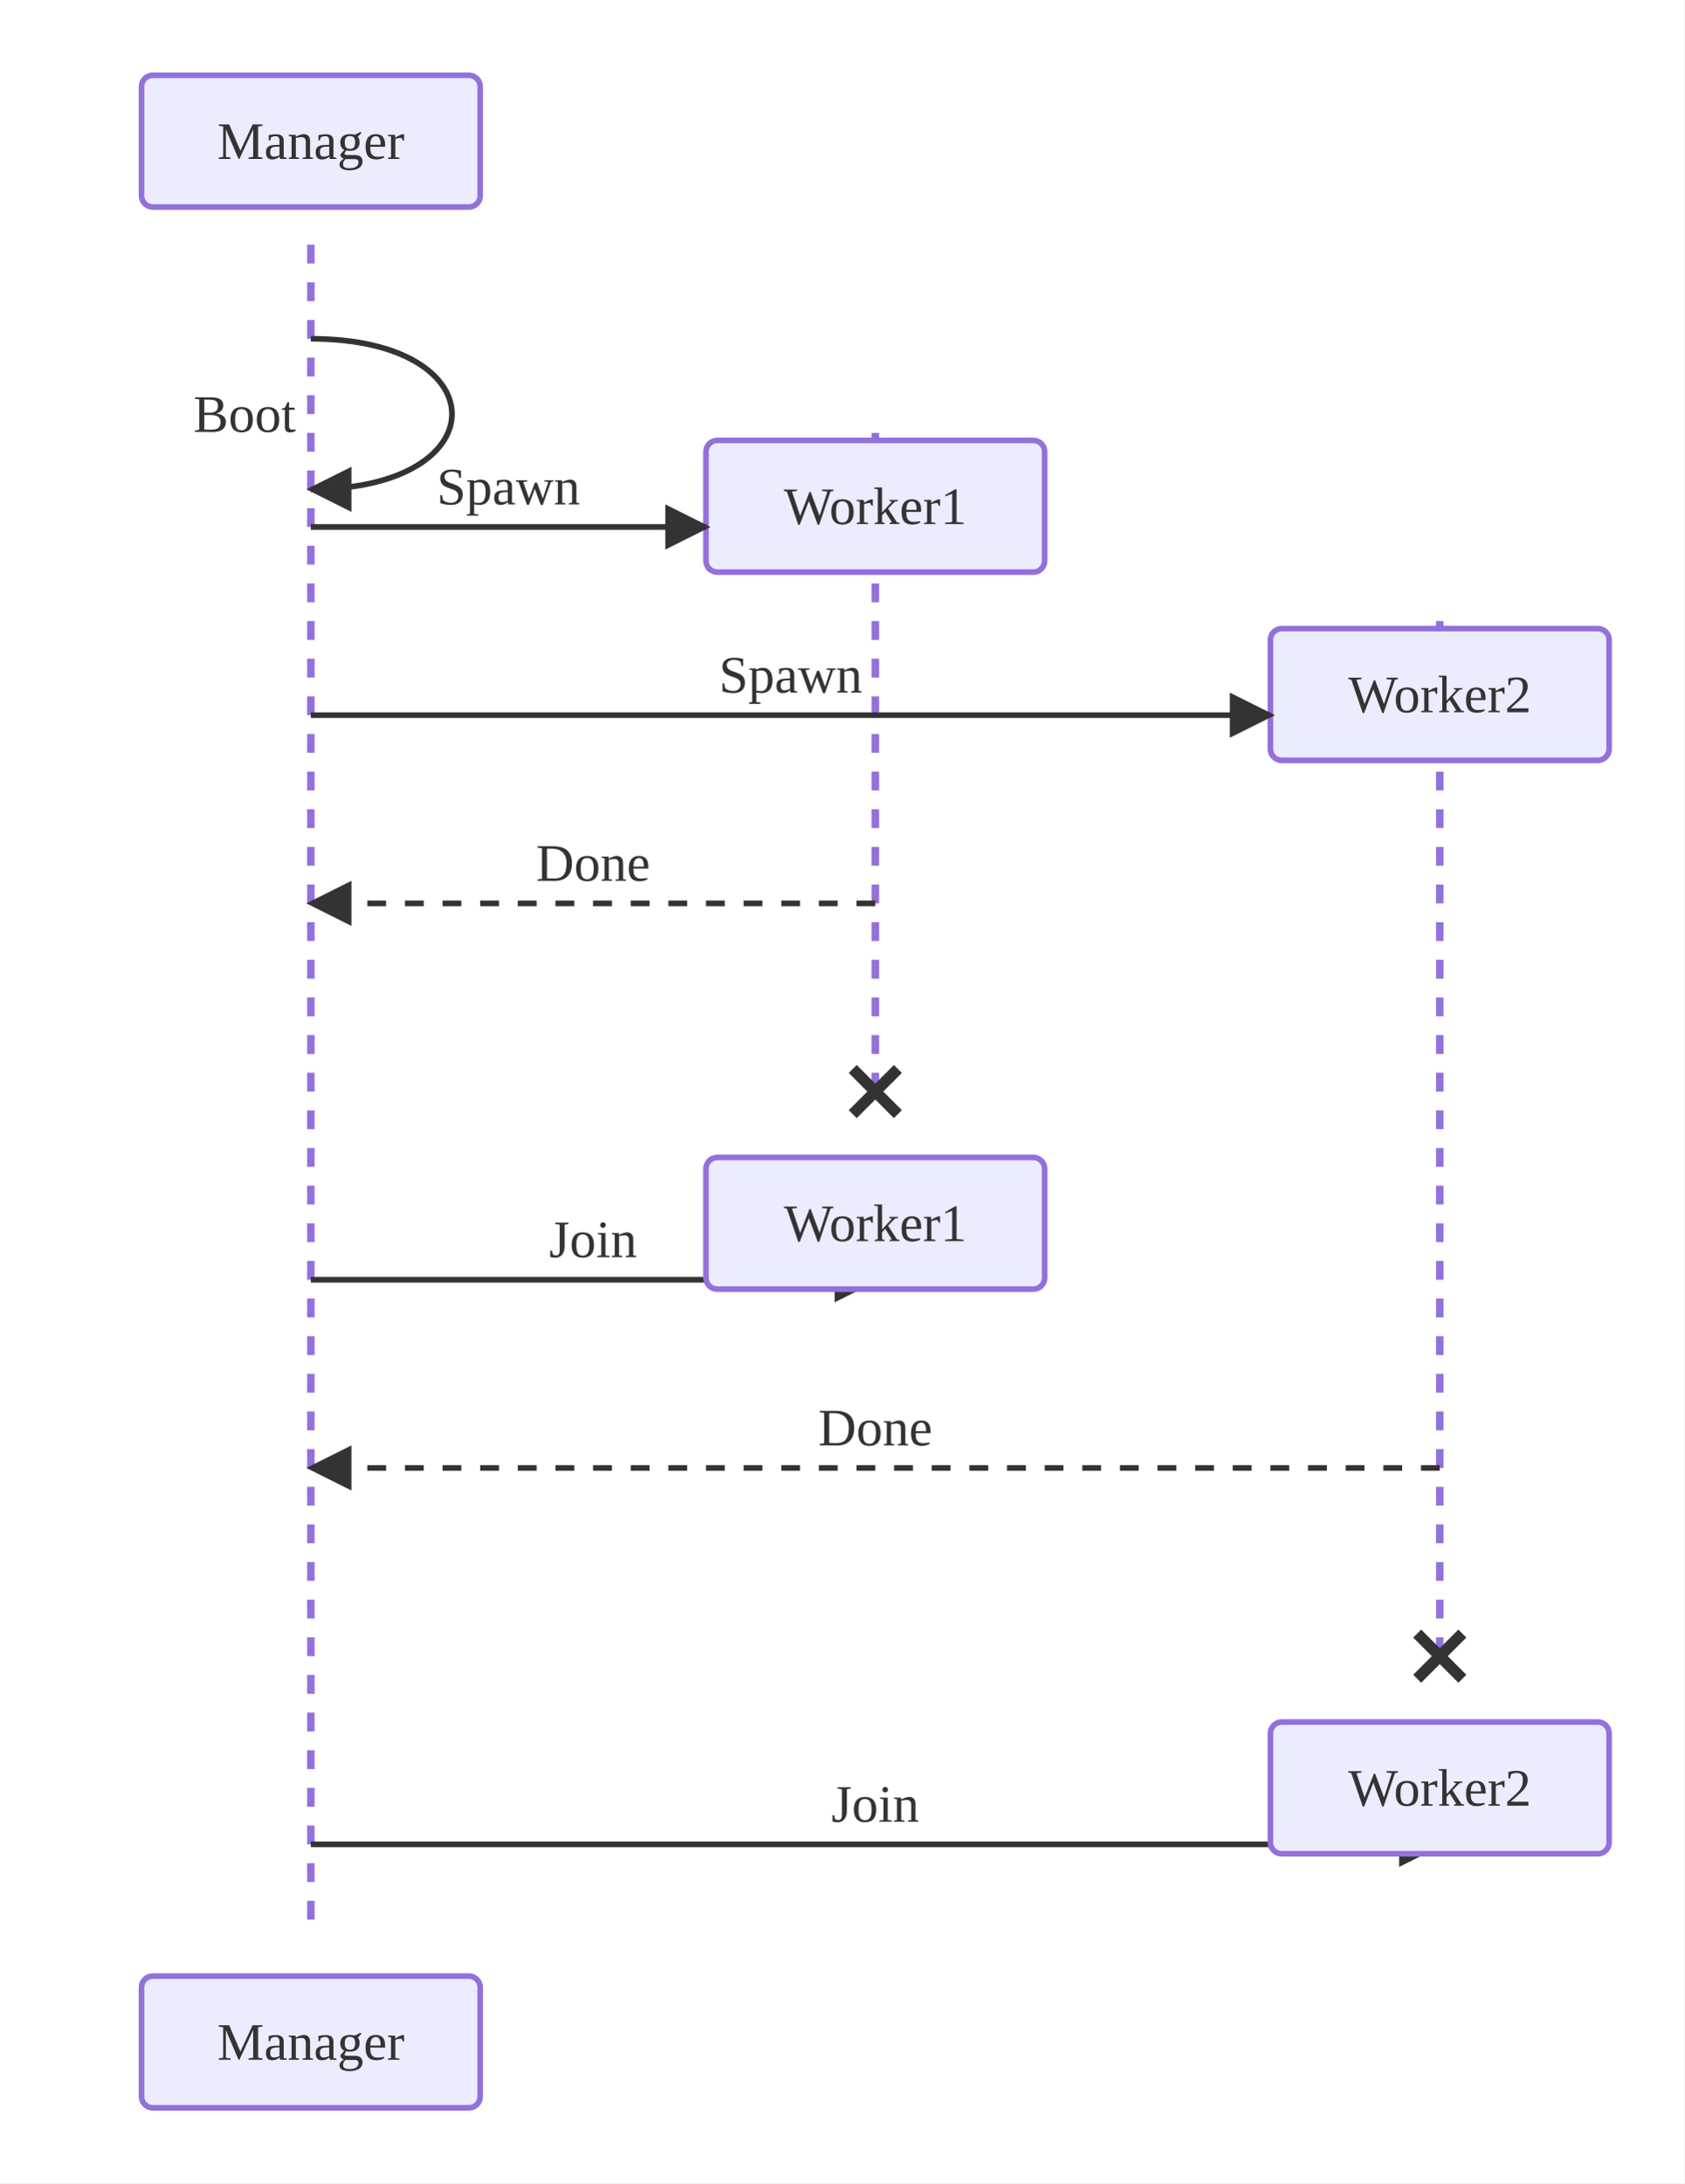
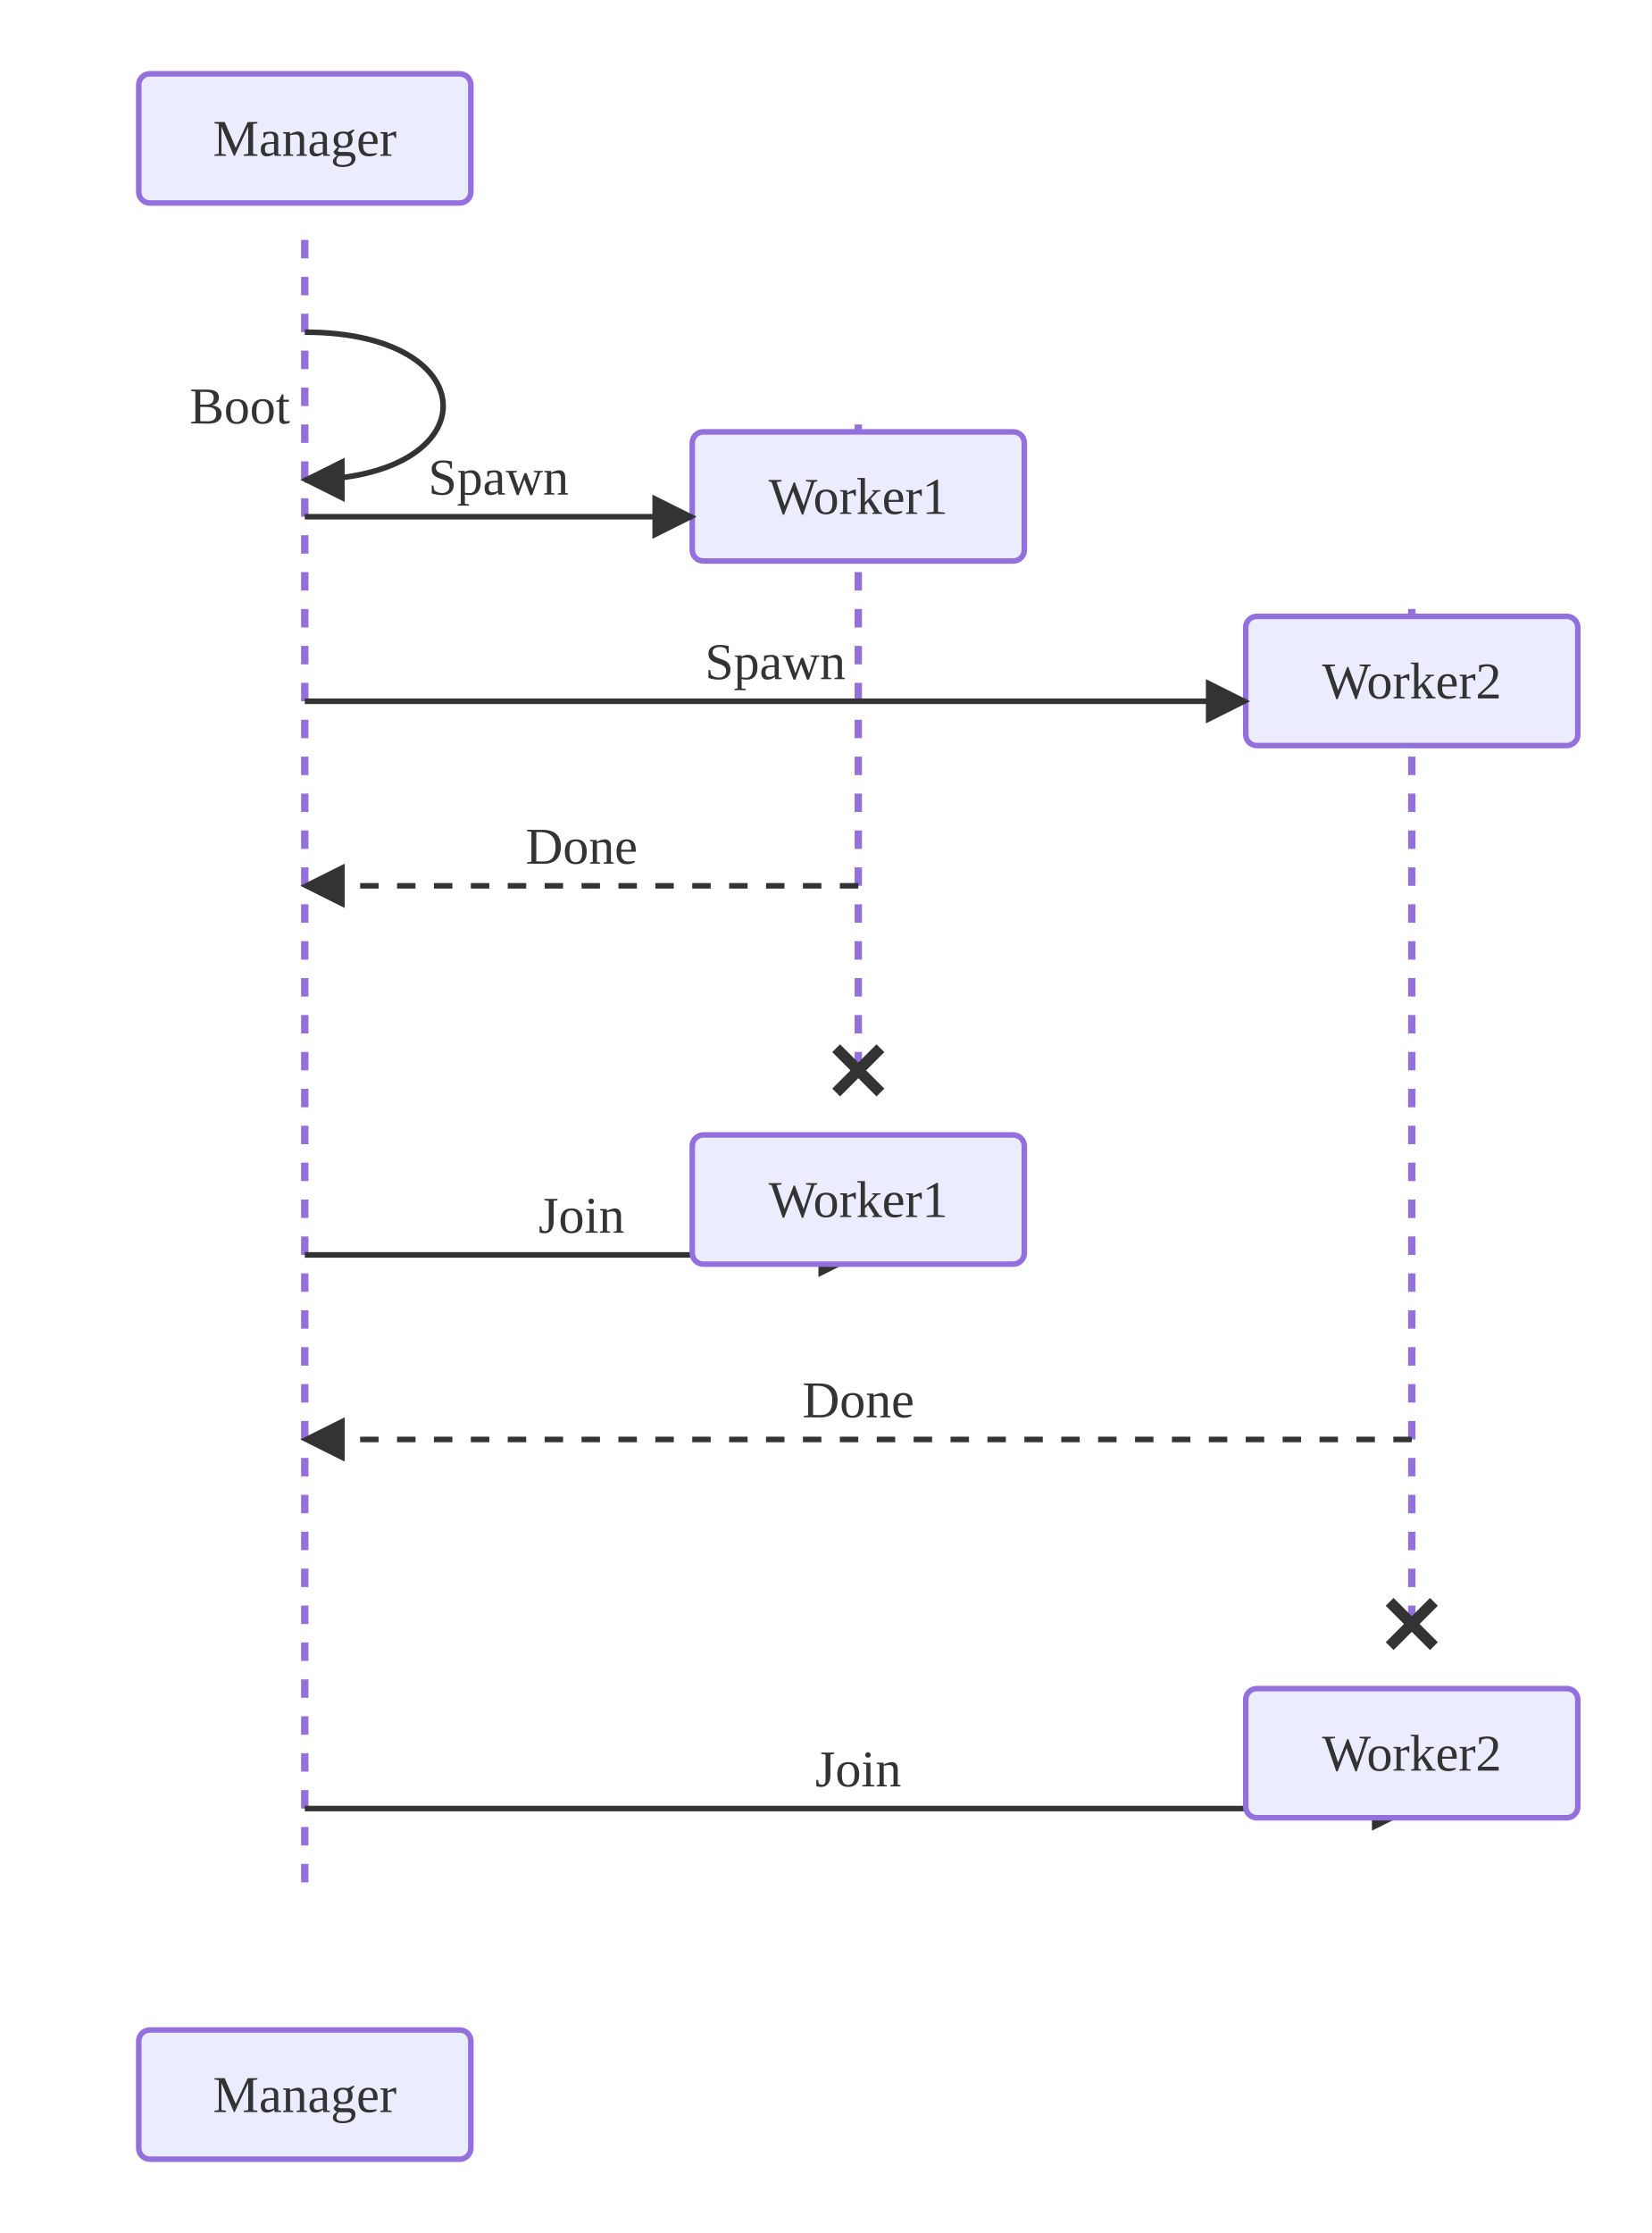
- <svg xmlns="http://www.w3.org/2000/svg" viewBox="0 0 447.60 580.00">
+ <svg xmlns="http://www.w3.org/2000/svg" viewBox="0 0 447.60 605.00">
  <defs>
    <marker id="seq-arrow-solid" viewBox="0 0 10 10" refX="9.00" refY="5.00" markerWidth="8.00" markerHeight="8.00" orient="auto">
      <polygon points="0,0 10,5 0,10" style="fill:#333" />
    </marker>
    <marker id="seq-arrow-dashed" viewBox="0 0 10 10" refX="9.00" refY="5.00" markerWidth="8.00" markerHeight="8.00" orient="auto">
      <polygon points="0,0 10,5 0,10" style="fill:#333" />
    </marker>
    <marker id="seq-arrow-solid-cross" viewBox="0 0 10 10" refX="5.00" refY="5.00" markerWidth="10.00" markerHeight="10.00" orient="auto">
      <path d="M2,2 L8,8 M2,8 L8,2" style="stroke:#333;stroke-width:1.5;fill:none" />
    </marker>
    <marker id="seq-arrow-dashed-cross" viewBox="0 0 10 10" refX="5.00" refY="5.00" markerWidth="10.00" markerHeight="10.00" orient="auto">
      <path d="M2,2 L8,8 M2,8 L8,2" style="stroke:#333;stroke-width:1.5;fill:none" />
    </marker>
    <marker id="seq-arrow-solid-open" viewBox="0 0 10 10" refX="10.00" refY="5.00" markerWidth="8.00" markerHeight="8.00" orient="auto">
      <polyline points="0,1 10,5 0,9" style="stroke:#333;stroke-width:1.5;fill:none" />
    </marker>
    <marker id="seq-arrow-dashed-open" viewBox="0 0 10 10" refX="10.00" refY="5.00" markerWidth="8.00" markerHeight="8.00" orient="auto">
      <polyline points="0,1 10,5 0,9" style="stroke:#333;stroke-width:1.5;fill:none" />
    </marker>
  </defs>
-   <rect x="0.00" y="0.00" width="447.60" height="580.00" style="fill:white;stroke:none" />
+   <rect x="0.00" y="0.00" width="447.60" height="605.00" style="fill:white;stroke:none" />
  <line x1="82.60" y1="65.00" x2="82.60" y2="515.00" style="stroke:#9370DB;stroke-width:2.0;stroke-dasharray:5,5" />
  <line x1="232.60" y1="115.00" x2="232.60" y2="290.00" style="stroke:#9370DB;stroke-width:2.0;stroke-dasharray:5,5" />
  <line x1="382.60" y1="165.00" x2="382.60" y2="440.00" style="stroke:#9370DB;stroke-width:2.0;stroke-dasharray:5,5" />
  <path d="M82.60,90.00 C132.60,90.00 132.60,130.00 82.60,130.00" style="stroke:#333;stroke-width:1.5;fill:none" marker-end="url(#seq-arrow-solid)" />
  <text x="78.60" y="110.00" text-anchor="end" dominant-baseline="central" style="fill:#333;font-size:14px">Boot</text>
  <rect x="187.60" y="117.00" width="90.00" height="35.00" rx="3.00" ry="3.00" style="fill:#ECECFF;stroke:#9370DB;stroke-width:1.5" />
  <text x="232.60" y="134.50" text-anchor="middle" dominant-baseline="central" style="fill:#333;font-size:14px">Worker1</text>
  <line x1="82.60" y1="140.00" x2="187.60" y2="140.00" style="stroke:#333;stroke-width:1.5;fill:none" marker-end="url(#seq-arrow-solid)" />
  <text x="135.10" y="134.00" text-anchor="middle" dominant-baseline="auto" style="fill:#333;font-size:14px">Spawn</text>
  <rect x="337.60" y="167.00" width="90.00" height="35.00" rx="3.00" ry="3.00" style="fill:#ECECFF;stroke:#9370DB;stroke-width:1.5" />
  <text x="382.60" y="184.50" text-anchor="middle" dominant-baseline="central" style="fill:#333;font-size:14px">Worker2</text>
  <line x1="82.60" y1="190.00" x2="337.60" y2="190.00" style="stroke:#333;stroke-width:1.5;fill:none" marker-end="url(#seq-arrow-solid)" />
  <text x="210.10" y="184.00" text-anchor="middle" dominant-baseline="auto" style="fill:#333;font-size:14px">Spawn</text>
  <line x1="232.60" y1="240.00" x2="82.60" y2="240.00" style="stroke:#333;stroke-width:1.5;fill:none;stroke-dasharray:5,5" marker-end="url(#seq-arrow-dashed)" />
  <text x="157.60" y="234.00" text-anchor="middle" dominant-baseline="auto" style="fill:#333;font-size:14px">Done</text>
  <line x1="226.60" y1="284.00" x2="238.60" y2="296.00" style="stroke:#333;stroke-width:3.0" />
  <line x1="226.60" y1="296.00" x2="238.60" y2="284.00" style="stroke:#333;stroke-width:3.0" />
  <line x1="82.60" y1="340.00" x2="232.60" y2="340.00" style="stroke:#333;stroke-width:1.5;fill:none" marker-end="url(#seq-arrow-solid)" />
  <text x="157.60" y="334.00" text-anchor="middle" dominant-baseline="auto" style="fill:#333;font-size:14px">Join</text>
  <line x1="382.60" y1="390.00" x2="82.60" y2="390.00" style="stroke:#333;stroke-width:1.5;fill:none;stroke-dasharray:5,5" marker-end="url(#seq-arrow-dashed)" />
  <text x="232.60" y="384.00" text-anchor="middle" dominant-baseline="auto" style="fill:#333;font-size:14px">Done</text>
  <line x1="376.60" y1="434.00" x2="388.60" y2="446.00" style="stroke:#333;stroke-width:3.0" />
  <line x1="376.60" y1="446.00" x2="388.60" y2="434.00" style="stroke:#333;stroke-width:3.0" />
  <line x1="82.60" y1="490.00" x2="382.60" y2="490.00" style="stroke:#333;stroke-width:1.5;fill:none" marker-end="url(#seq-arrow-solid)" />
  <text x="232.60" y="484.00" text-anchor="middle" dominant-baseline="auto" style="fill:#333;font-size:14px">Join</text>
  <rect x="37.60" y="20.00" width="90.00" height="35.00" rx="3.00" ry="3.00" style="fill:#ECECFF;stroke:#9370DB;stroke-width:1.5" />
  <text x="82.60" y="37.50" text-anchor="middle" dominant-baseline="central" style="fill:#333;font-size:14px">Manager</text>
-   <rect x="37.60" y="525.00" width="90.00" height="35.00" rx="3.00" ry="3.00" style="fill:#ECECFF;stroke:#9370DB;stroke-width:1.5" />
-   <text x="82.60" y="542.50" text-anchor="middle" dominant-baseline="central" style="fill:#333;font-size:14px">Manager</text>
+   <rect x="37.60" y="550.00" width="90.00" height="35.00" rx="3.00" ry="3.00" style="fill:#ECECFF;stroke:#9370DB;stroke-width:1.5" />
+   <text x="82.60" y="567.50" text-anchor="middle" dominant-baseline="central" style="fill:#333;font-size:14px">Manager</text>
  <rect x="187.60" y="307.50" width="90.00" height="35.00" rx="3.00" ry="3.00" style="fill:#ECECFF;stroke:#9370DB;stroke-width:1.5" />
  <text x="232.60" y="325.00" text-anchor="middle" dominant-baseline="central" style="fill:#333;font-size:14px">Worker1</text>
  <rect x="337.60" y="457.50" width="90.00" height="35.00" rx="3.00" ry="3.00" style="fill:#ECECFF;stroke:#9370DB;stroke-width:1.5" />
  <text x="382.60" y="475.00" text-anchor="middle" dominant-baseline="central" style="fill:#333;font-size:14px">Worker2</text>
</svg>
